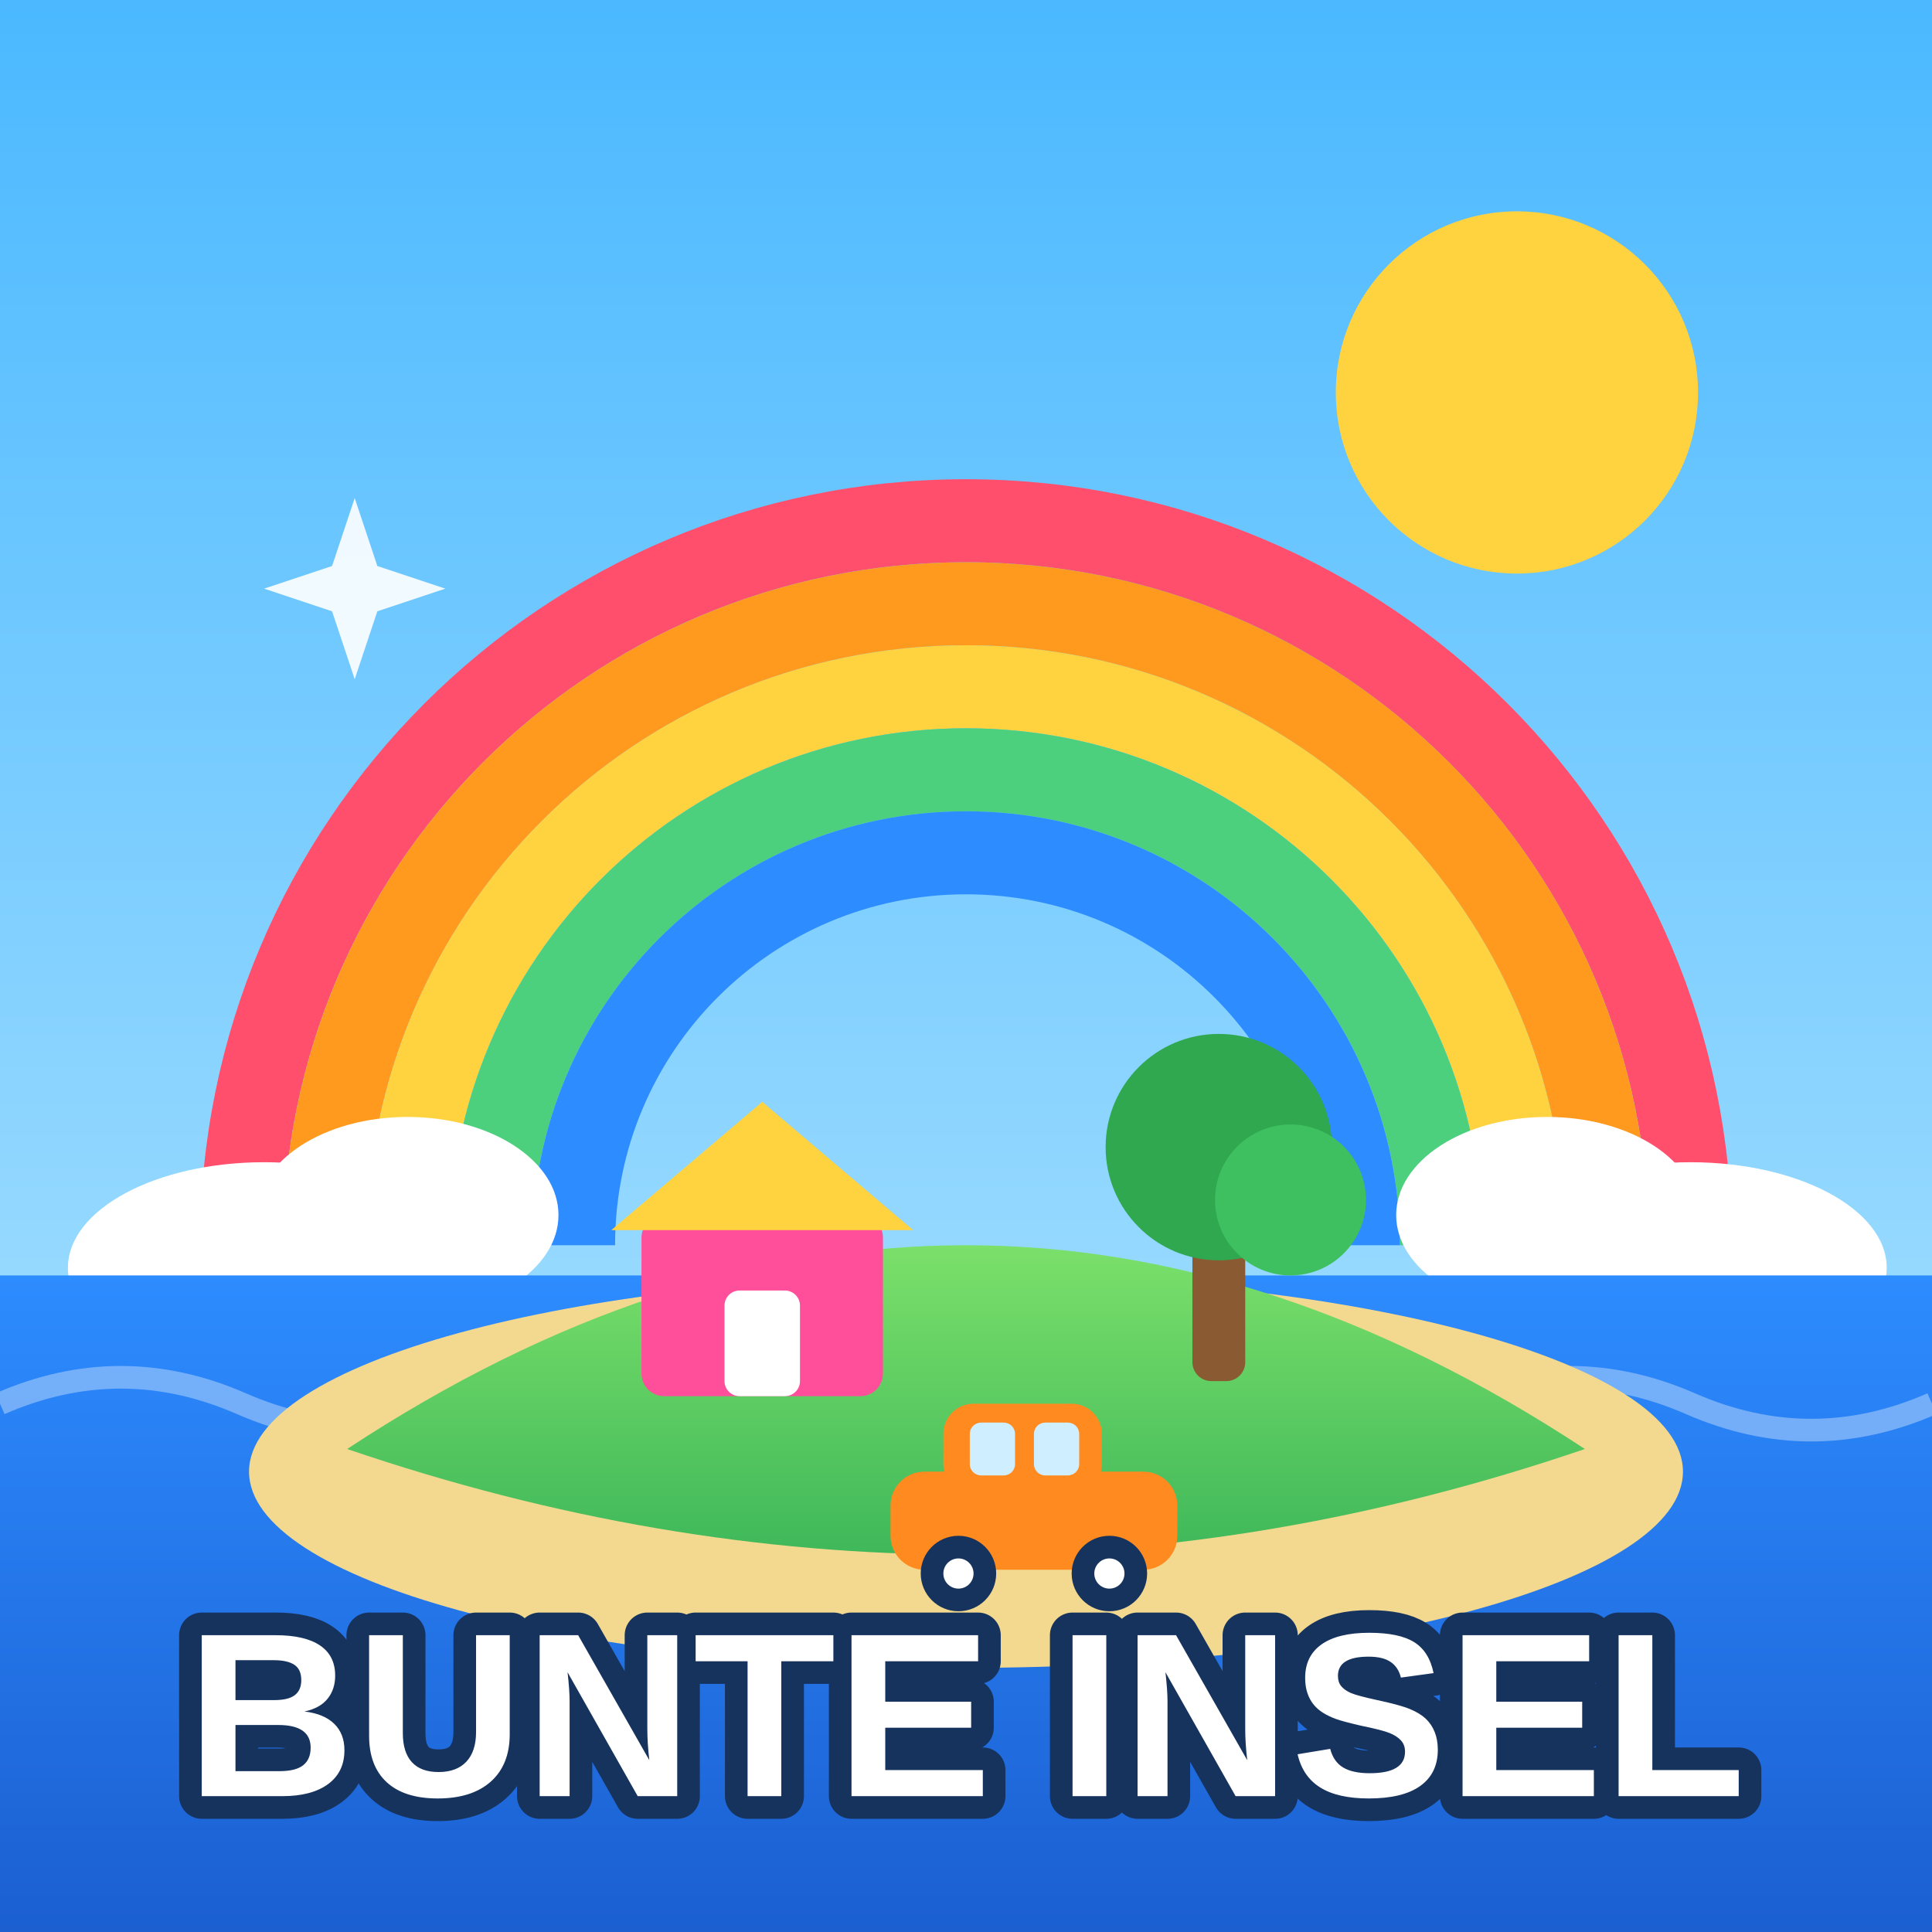
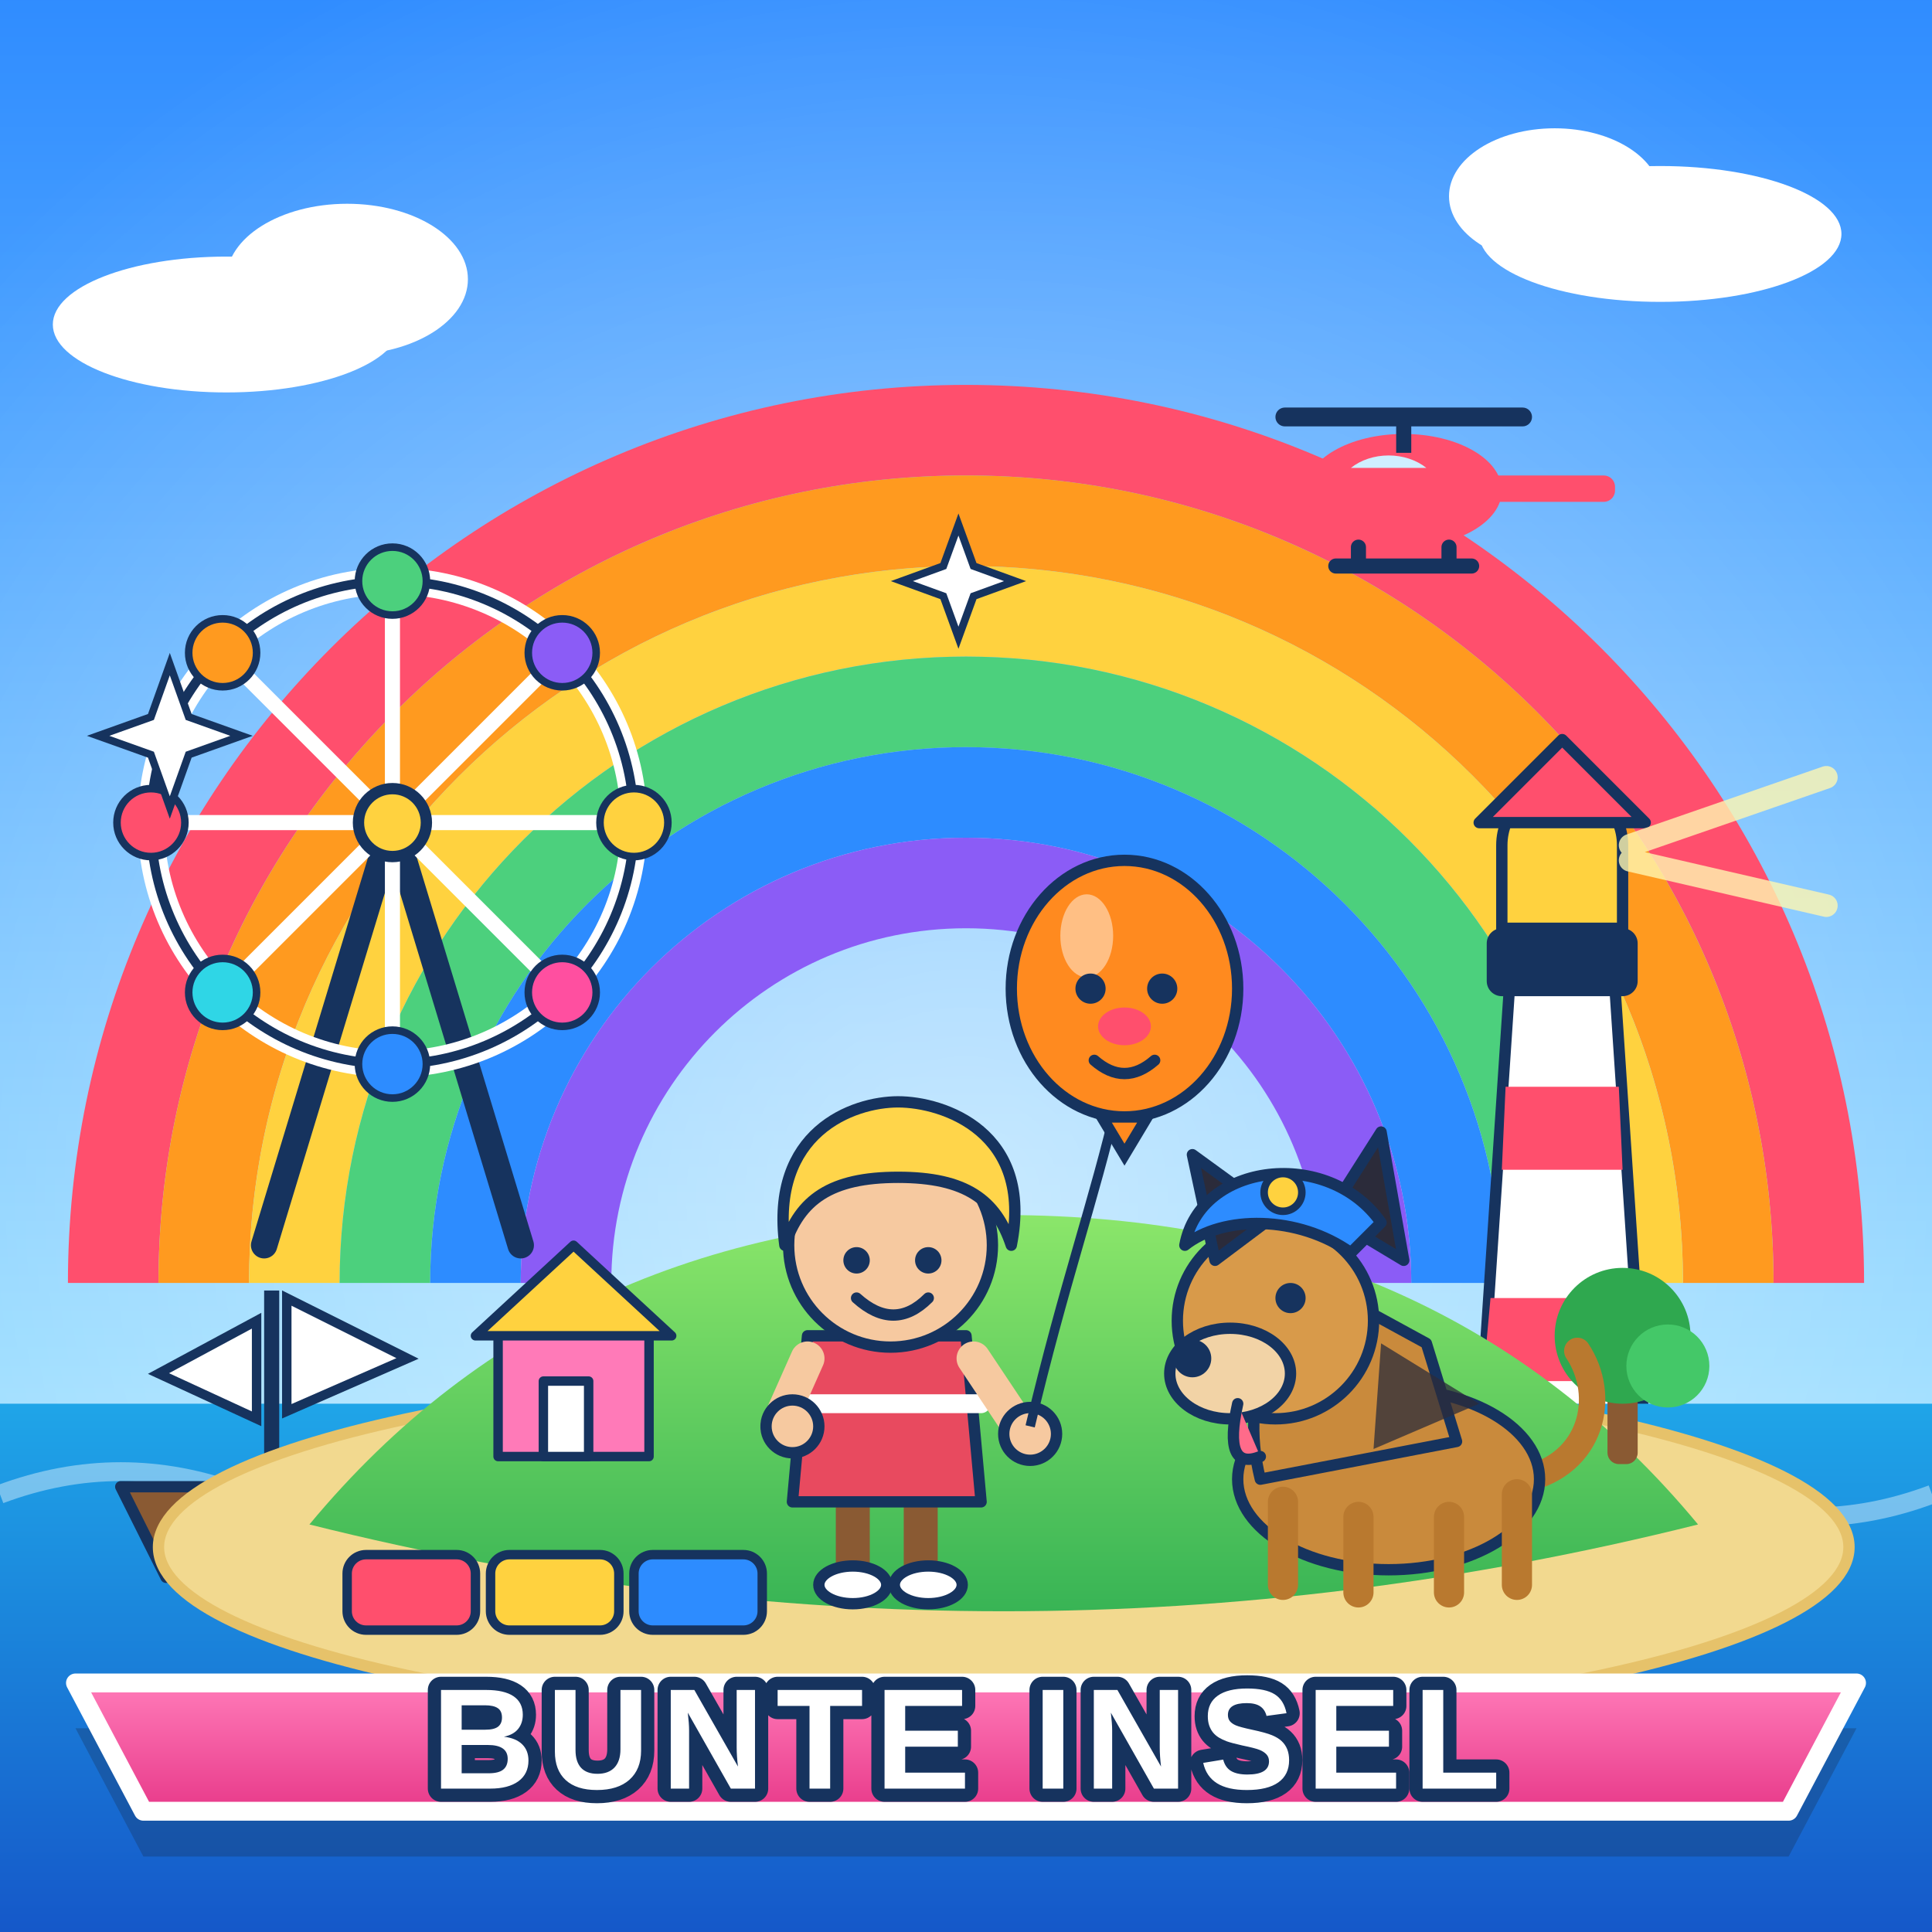
<svg xmlns="http://www.w3.org/2000/svg" viewBox="0 0 512 512">
  <defs>
    <linearGradient id="sky" x2="0" y2="1">
-       <stop stop-color="#4ab8ff" />
-       <stop offset="1" stop-color="#bdeaff" />
+       <stop stop-color="#2f8cff" />
+       <stop offset=".7" stop-color="#8fd8ff" />
+       <stop offset="1" stop-color="#d6f3ff" />
    </linearGradient>
    <linearGradient id="sea" x2="0" y2="1">
-       <stop stop-color="#2d8cff" />
-       <stop offset="1" stop-color="#1b5fd1" />
+       <stop stop-color="#1fa5e8" />
+       <stop offset="1" stop-color="#1558c9" />
    </linearGradient>
-     <linearGradient id="g" x2="0" y2="1">
-       <stop stop-color="#7be06a" />
-       <stop offset="1" stop-color="#3fb85a" />
+     <linearGradient id="gr" x2="0" y2="1">
+       <stop stop-color="#8be66a" />
+       <stop offset="1" stop-color="#38b455" />
+     </linearGradient>
+     <radialGradient id="sun">
+       <stop stop-color="#fff6b0" />
+       <stop offset="1" stop-color="#ffd23f" />
+     </radialGradient>
+     <radialGradient id="rays" cx=".5" cy=".62" r=".7">
+       <stop stop-color="#fff" stop-opacity=".55" />
+       <stop offset="1" stop-color="#fff" stop-opacity="0" />
+     </radialGradient>
+     <linearGradient id="ban" x2="0" y2="1">
+       <stop stop-color="#ff7ab8" />
+       <stop offset="1" stop-color="#e83a8a" />
    </linearGradient>
  </defs>
  <rect width="512" height="512" fill="url(#sky)" />
-   <circle cx="402" cy="104" r="48" fill="#ffd23f" />
-   <g fill="none" stroke-width="22">
-     <path d="M64 330A192 192 0 0 1 448 330" stroke="#ff4f6d" />
-     <path d="M86 330A170 170 0 0 1 426 330" stroke="#ff9a1f" />
-     <path d="M108 330A148 148 0 0 1 404 330" stroke="#ffd23f" />
-     <path d="M130 330A126 126 0 0 1 382 330" stroke="#4cd07d" />
-     <path d="M152 330A104 104 0 0 1 360 330" stroke="#2d8cff" />
+   <rect width="512" height="512" fill="url(#rays)" />
+   <circle cx="256" cy="90" r="0" fill="none" />
+   <g fill="#fff">
+     <ellipse cx="60" cy="86" rx="46" ry="18" />
+     <ellipse cx="92" cy="74" rx="32" ry="20" />
+     <ellipse cx="440" cy="62" rx="48" ry="18" />
+     <ellipse cx="412" cy="52" rx="28" ry="18" />
  </g>
-   <g fill="#fff">
-     <ellipse cx="70" cy="336" rx="52" ry="28" />
-     <ellipse cx="108" cy="322" rx="40" ry="26" />
-     <ellipse cx="448" cy="336" rx="52" ry="28" />
-     <ellipse cx="410" cy="322" rx="40" ry="26" />
+   <g fill="none" stroke-width="24">
+     <path d="M30 340A226 226 0 0 1 482 340" stroke="#ff4f6d" />
+     <path d="M54 340A202 202 0 0 1 458 340" stroke="#ff9a1f" />
+     <path d="M78 340A178 178 0 0 1 434 340" stroke="#ffd23f" />
+     <path d="M102 340A154 154 0 0 1 410 340" stroke="#4cd07d" />
+     <path d="M126 340A130 130 0 0 1 386 340" stroke="#2d8cff" />
+     <path d="M150 340A106 106 0 0 1 362 340" stroke="#8b5cf6" />
  </g>
-   <rect y="338" width="512" height="174" fill="url(#sea)" />
-   <path d="M0 372q32-14 64 0t64 0 64 0 64 0 64 0 64 0 64 0 64 0" fill="none" stroke="#fff" stroke-opacity=".35" stroke-width="6" />
-   <ellipse cx="256" cy="390" rx="190" ry="52" fill="#f2d98f" />
-   <path d="M92 384Q256 276 420 384Q256 440 92 384Z" fill="url(#g)" />
-   <rect x="316" y="316" width="14" height="50" rx="5" fill="#8a5a33" />
-   <circle cx="323" cy="304" r="30" fill="#2fa84f" />
-   <circle cx="342" cy="318" r="20" fill="#3fc060" />
-   <rect x="170" y="322" width="64" height="48" rx="6" fill="#ff4f9a" />
-   <path d="M162 326 202 292 242 326Z" fill="#ffd23f" />
-   <rect x="192" y="342" width="20" height="28" rx="4" fill="#fff" />
-   <g transform="translate(236 396)">
-     <rect x="0" y="-6" width="76" height="26" rx="9" fill="#ff8a1f" />
-     <rect x="14" y="-24" width="42" height="24" rx="8" fill="#ff8a1f" />
-     <rect x="21" y="-19" width="12" height="14" rx="3" fill="#cfeeff" />
-     <rect x="38" y="-19" width="12" height="14" rx="3" fill="#cfeeff" />
-     <circle cx="18" cy="21" r="10" fill="#16335e" />
-     <circle cx="58" cy="21" r="10" fill="#16335e" />
-     <circle cx="18" cy="21" r="4" fill="#fff" />
-     <circle cx="58" cy="21" r="4" fill="#fff" />
+   <g transform="translate(372 130)">
+     <ellipse cx="0" cy="0" rx="26" ry="15" fill="#ff4f6d" />
+     <rect x="22" y="-4" width="34" height="7" rx="3" fill="#ff4f6d" />
+     <path d="M-14-6a14 11 0 0 1 20 0Z" fill="#cfeeff" />
+     <rect x="-34" y="-22" width="68" height="5" rx="2.5" fill="#16335e" />
+     <rect x="-2" y="-18" width="4" height="8" fill="#16335e" />
+     <path d="M-18 20h36M-12 15v5M12 15v5" stroke="#16335e" stroke-width="4" stroke-linecap="round" />
  </g>
-   <path d="m88 150 6-18 6 18 18 6-18 6-6 18-6-18-18-6Z" fill="#fff" opacity=".9" />
-   <text x="256" y="476" text-anchor="middle" font-family="Fredoka,'Arial Rounded MT Bold',Arial,sans-serif" font-weight="800" font-size="62" fill="#fff" stroke="#16335e" stroke-width="12" paint-order="stroke" stroke-linejoin="round">BUNTE INSEL</text>
+   <g transform="translate(104 218)">
+     <path d="M0 0-34 112M0 0 34 112" stroke="#16335e" stroke-width="7" stroke-linecap="round" />
+     <circle r="64" fill="none" stroke="#fff" stroke-width="7" />
+     <circle r="64" fill="none" stroke="#16335e" stroke-width="2.5" />
+     <g stroke="#fff" stroke-width="4">
+       <path d="M-64 0H64M0-64V64M-45-45 45 45M45-45-45 45" />
+     </g>
+     <g stroke-width="2" stroke="#16335e">
+       <circle cx="-64" cy="0" r="9" fill="#ff4f6d" />
+       <circle cx="64" cy="0" r="9" fill="#ffd23f" />
+       <circle cx="0" cy="-64" r="9" fill="#4cd07d" />
+       <circle cx="0" cy="64" r="9" fill="#2d8cff" />
+       <circle cx="-45" cy="-45" r="9" fill="#ff9a1f" />
+       <circle cx="45" cy="45" r="9" fill="#ff4fa0" />
+       <circle cx="45" cy="-45" r="9" fill="#8b5cf6" />
+       <circle cx="-45" cy="45" r="9" fill="#2fd6e6" />
+     </g>
+     <circle r="9" fill="#ffd23f" stroke="#16335e" stroke-width="3" />
+   </g>
+   <g transform="translate(414 232)">
+     <path d="M-22 150-14 30h28l8 120Z" fill="#fff" stroke="#16335e" stroke-width="3" />
+     <path d="M-19 112h38l2 22h-42ZM-15 56h30l1 22h-32Z" fill="#ff4f6d" />
+     <rect x="-20" y="14" width="40" height="18" rx="4" fill="#16335e" />
+     <path d="M-16 14v-22a16 16 0 0 1 32 0v22Z" fill="#ffd23f" stroke="#16335e" stroke-width="3" />
+     <path d="M-22-14h44l-22-22Z" fill="#ff4f6d" stroke="#16335e" stroke-width="3" stroke-linejoin="round" />
+     <path d="M18-8 70-26M18-4 70 8" stroke="#fff6b0" stroke-width="6" stroke-linecap="round" opacity=".8" />
+   </g>
+   <rect y="372" width="512" height="140" fill="url(#sea)" />
+   <path d="M0 396q32-12 64 0t64 0 64 0 64 0 64 0 64 0 64 0 64 0" fill="none" stroke="#fff" stroke-opacity=".4" stroke-width="5" />
+   <g transform="translate(72 394)">
+     <path d="M-40 0H44L32 24H-28Z" fill="#8a5a33" stroke="#16335e" stroke-width="3" stroke-linejoin="round" />
+     <rect x="-2" y="-52" width="4" height="52" fill="#16335e" />
+     <path d="M4-50 36-34 4-20Z" fill="#fff" stroke="#16335e" stroke-width="2.5" />
+     <path d="M-4-44-30-30-4-18Z" fill="#fff" stroke="#16335e" stroke-width="2.5" />
+   </g>
+   <ellipse cx="266" cy="410" rx="224" ry="48" fill="#f2d98f" stroke="#e6c26a" stroke-width="3" />
+   <path d="M82 404Q150 322 266 322Q382 322 450 404Q266 450 82 404Z" fill="url(#gr)" />
+   <g stroke="#16335e" stroke-width="2.5" stroke-linejoin="round">
+     <rect x="132" y="352" width="40" height="34" fill="#ff7ab8" />
+     <path d="M126 354 152 330 178 354Z" fill="#ffd23f" />
+     <rect x="144" y="366" width="12" height="20" fill="#fff" />
+   </g>
+   <rect x="426" y="362" width="8" height="26" rx="3" fill="#8a5a33" />
+   <circle cx="430" cy="354" r="18" fill="#2fa84f" />
+   <circle cx="442" cy="362" r="11" fill="#44c868" />
+   <g transform="translate(92 426)">
+     <rect x="0" y="-14" width="34" height="20" rx="5" fill="#ff4f6d" stroke="#16335e" stroke-width="2.5" />
+     <rect x="38" y="-14" width="34" height="20" rx="5" fill="#ffd23f" stroke="#16335e" stroke-width="2.5" />
+     <rect x="76" y="-14" width="34" height="20" rx="5" fill="#2d8cff" stroke="#16335e" stroke-width="2.5" />
+   </g>
+   <g stroke="#16335e" stroke-width="3" stroke-linejoin="round" stroke-linecap="round">
+     <path d="M226 396v22M244 396v22" stroke-width="9" stroke="#8a5a33" />
+     <ellipse cx="226" cy="420" rx="9" ry="5" fill="#fff" />
+     <ellipse cx="246" cy="420" rx="9" ry="5" fill="#fff" />
+     <path d="M214 354h42l4 44h-50Z" fill="#e84a5f" />
+     <path d="M214 372h46" stroke="#fff" stroke-width="5" />
+     <path d="M214 360 206 378M258 360 270 378" stroke-width="9" stroke="#f6c9a0" />
+     <circle cx="273" cy="380" r="7" fill="#f6c9a0" />
+     <circle cx="210" cy="378" r="7" fill="#f6c9a0" />
+     <circle cx="236" cy="330" r="27" fill="#f6c9a0" />
+     <path d="M208 330c-4-30 18-38 30-38s36 8 30 38c-4-12-12-18-30-18s-26 6-30 18Z" fill="#ffd54a" />
+     <circle cx="227" cy="334" r="3.5" fill="#16335e" stroke="none" />
+     <circle cx="246" cy="334" r="3.5" fill="#16335e" stroke="none" />
+     <path d="M227 344q10 9 19 0" fill="none" stroke-width="3" />
+   </g>
+   <path d="M273 378C282 340 290 318 296 292" fill="none" stroke="#16335e" stroke-width="2.5" />
+   <g stroke="#16335e" stroke-width="3">
+     <ellipse cx="298" cy="262" rx="30" ry="34" fill="#ff8a1f" />
+     <path d="M292 296l6 10 6-10Z" fill="#ff8a1f" />
+   </g>
+   <ellipse cx="288" cy="248" rx="7" ry="11" fill="#fff" opacity=".45" />
+   <circle cx="289" cy="262" r="4" fill="#16335e" />
+   <circle cx="308" cy="262" r="4" fill="#16335e" />
+   <ellipse cx="298" cy="272" rx="7" ry="5" fill="#ff4f6d" />
+   <path d="M290 281q8 7 16 0" fill="none" stroke="#16335e" stroke-width="3" stroke-linecap="round" />
+   <g stroke="#16335e" stroke-width="3" stroke-linejoin="round" stroke-linecap="round">
+     <path d="M404 392c18-4 22-22 14-34" fill="none" stroke-width="7" stroke="#b9792f" />
+     <ellipse cx="368" cy="392" rx="40" ry="24" fill="#c98a3c" />
+     <path d="M340 398v22M360 402v20M384 402v20M402 396v24" stroke-width="8" stroke="#b9792f" />
+     <path d="M334 392c-6-24 4-44 22-48l22 12 8 26Z" fill="#c98a3c" />
+     <path d="M366 356 392 372 364 384Z" fill="#2b2b3a" stroke="none" opacity=".75" />
+     <circle cx="338" cy="350" r="26" fill="#d89a4a" />
+     <path d="M322 334 316 306 338 322ZM352 322 366 300 372 334Z" fill="#2b2b3a" />
+     <ellipse cx="326" cy="364" rx="16" ry="12" fill="#f2d3a6" />
+     <circle cx="316" cy="360" r="5" fill="#16335e" stroke="none" />
+     <circle cx="342" cy="344" r="4" fill="#16335e" stroke="none" />
+     <path d="M328 372q-4 18 6 14" fill="#ff6b8a" />
+     <path d="M314 330c4-22 38-26 52-6l-8 8c-14-10-34-10-44-2Z" fill="#2d8cff" />
+     <circle cx="340" cy="316" r="5" fill="#ffd23f" stroke-width="2" />
+   </g>
+   <g fill="#fff" stroke="#16335e" stroke-width="2">
+     <path d="m40 190 5-14 5 14 14 5-14 5-5 14-5-14-14-5Z" />
+     <path d="m250 150 4-11 4 11 11 4-11 4-4 11-4-11-11-4Z" />
+   </g>
+   <g>
+     <path d="M20 452h472l-18 34H38Z" fill="#16335e" opacity=".35" transform="translate(0 6)" />
+     <path d="M20 446h472l-18 34H38Z" fill="url(#ban)" stroke="#fff" stroke-width="5" stroke-linejoin="round" />
+     <text x="256" y="474" text-anchor="middle" font-family="Fredoka,'Arial Rounded MT Bold','Arial Black',Arial,sans-serif" font-weight="900" font-size="38" letter-spacing="3" fill="#fff" stroke="#16335e" stroke-width="7" paint-order="stroke" stroke-linejoin="round">BUNTE INSEL</text>
+   </g>
</svg>
